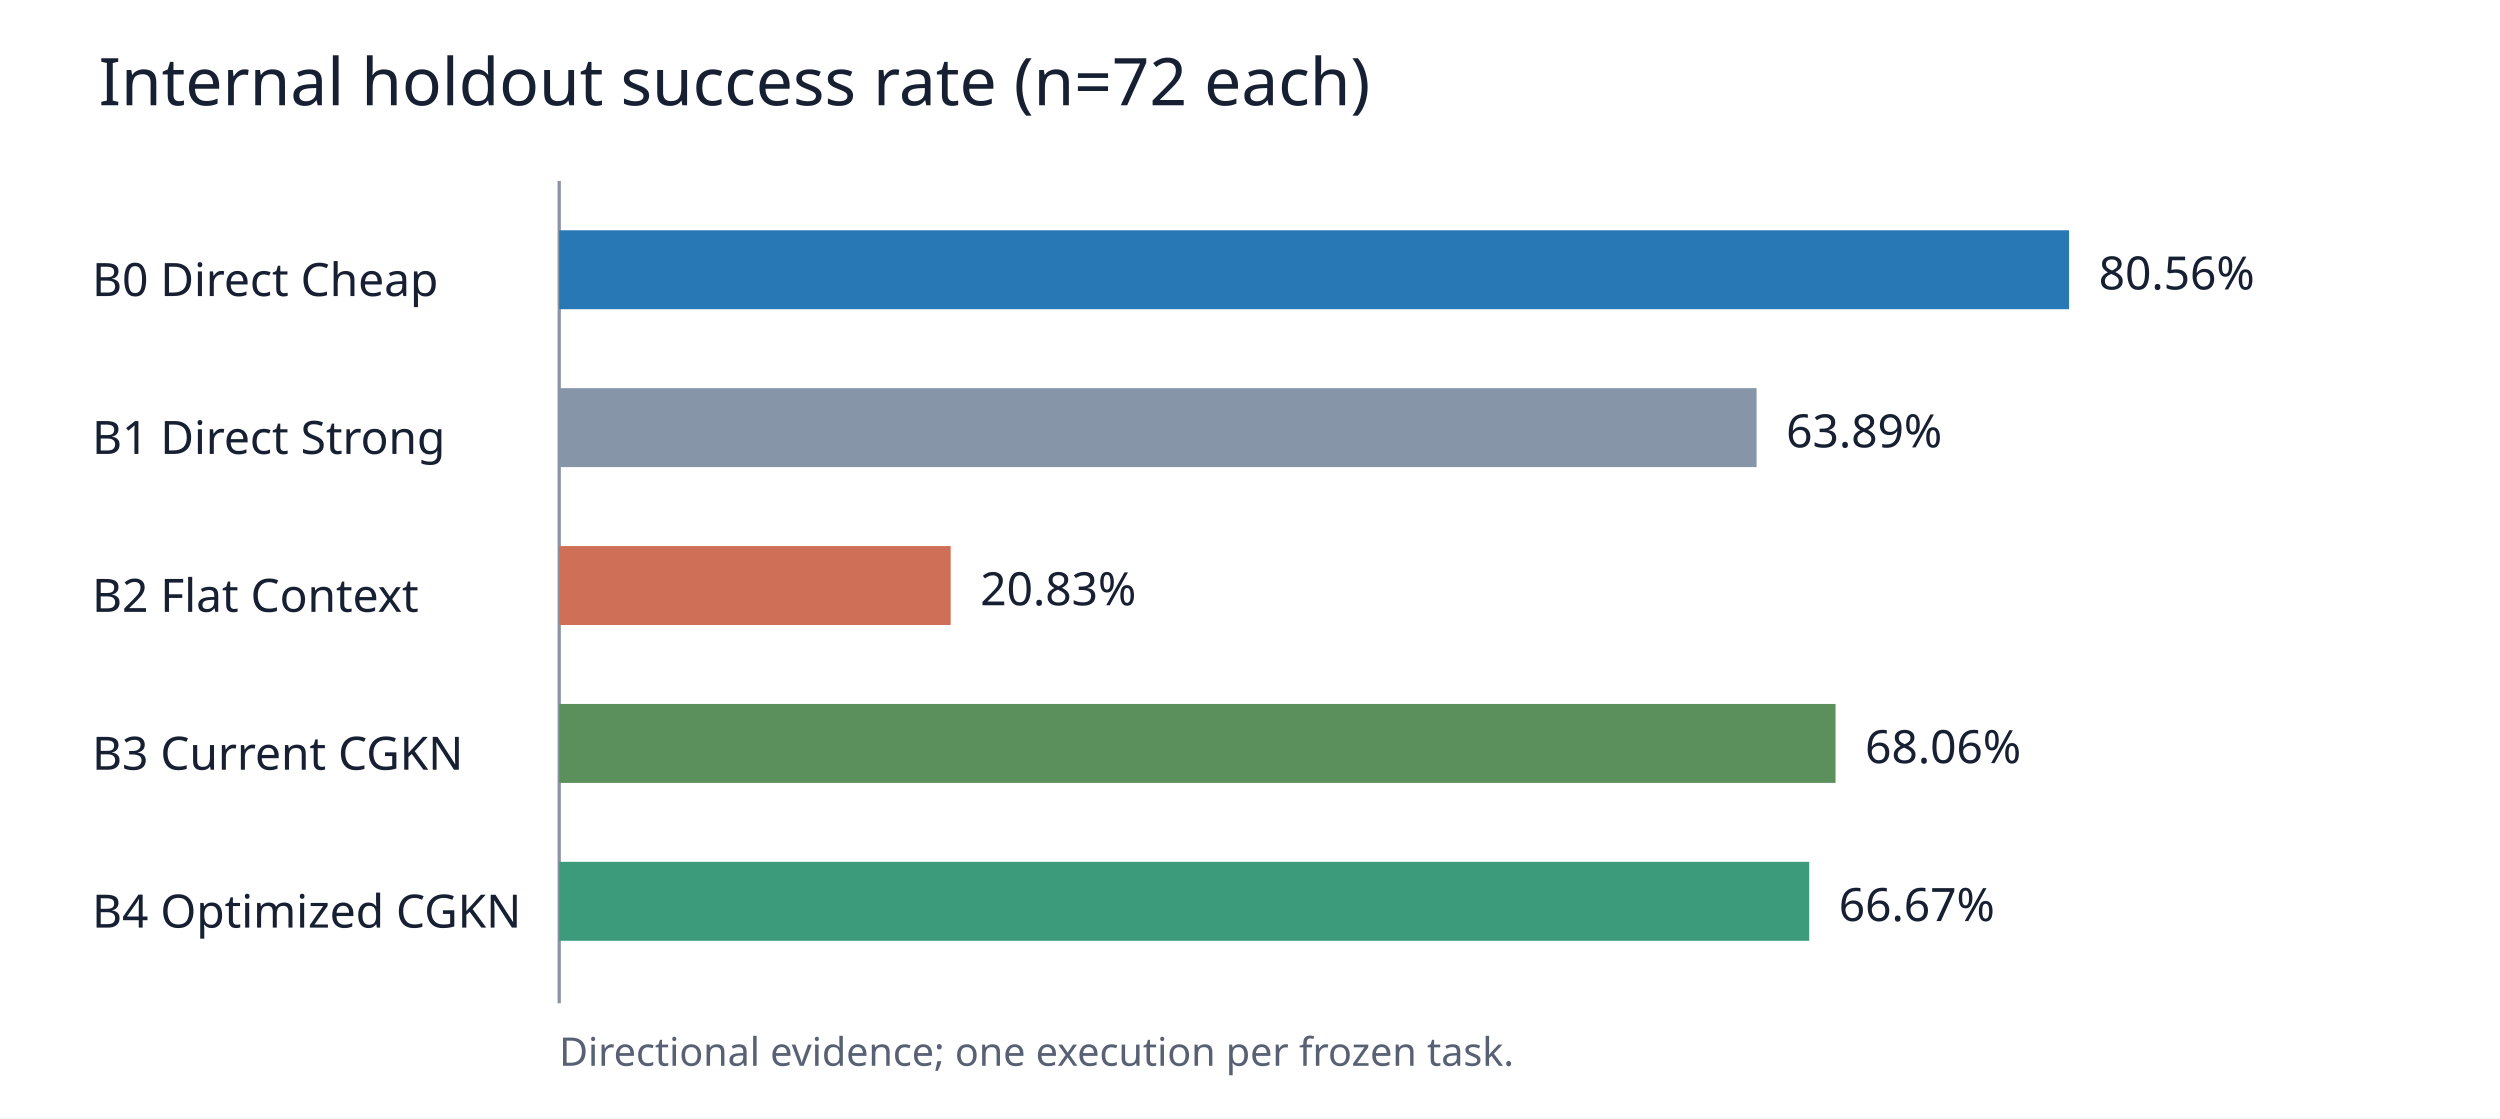
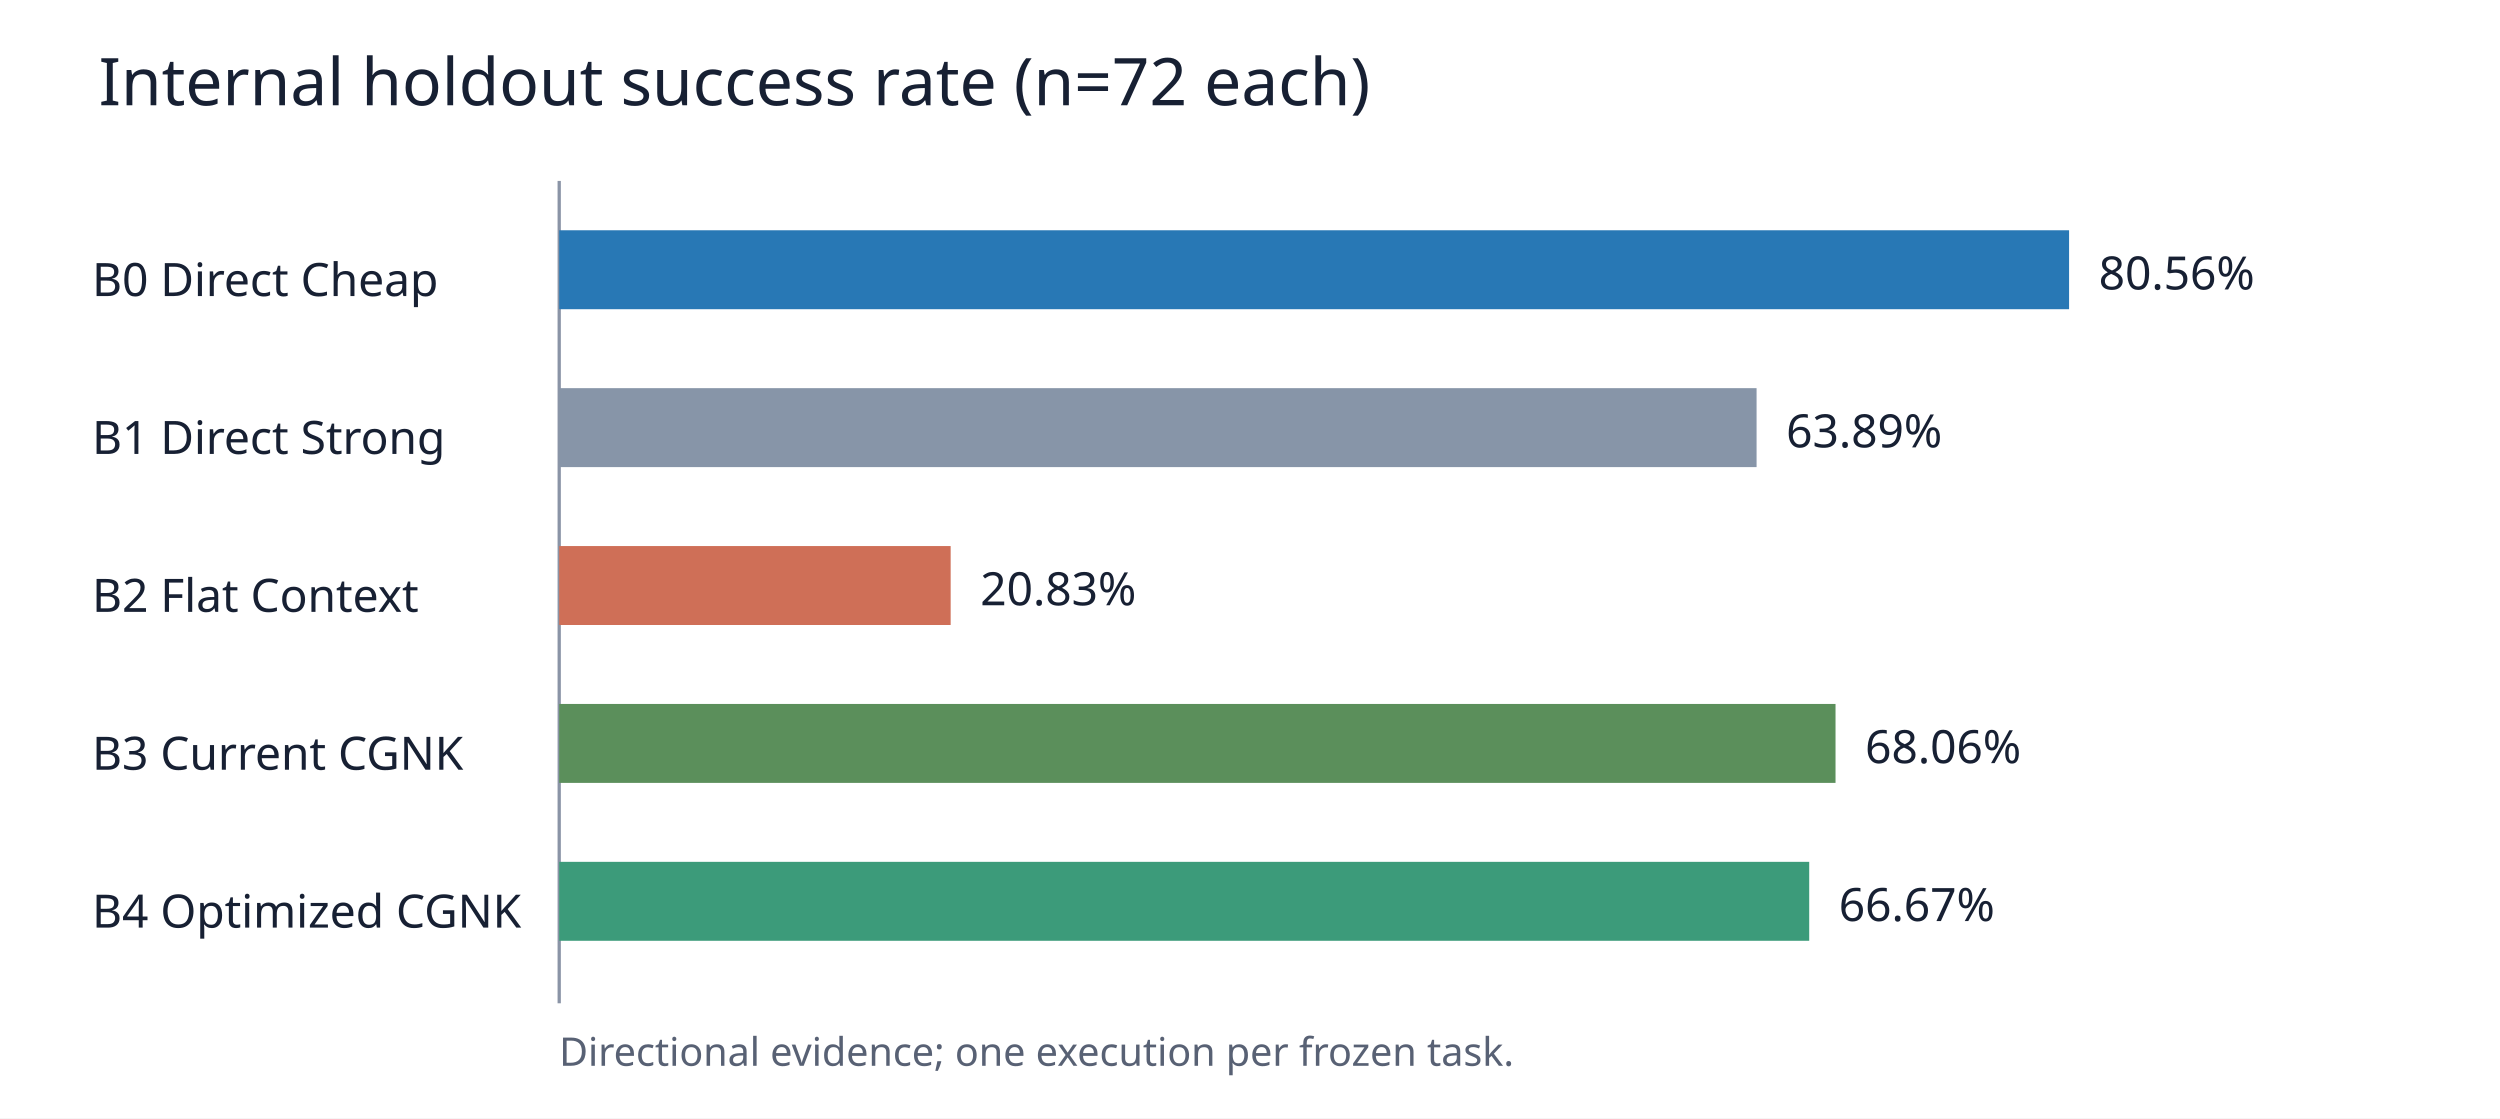
<svg xmlns="http://www.w3.org/2000/svg" width="760" height="340" viewBox="0 0 760 340" role="img" aria-labelledby="title desc">
  <rect width="760" height="340" fill="#ffffff" />
  <text x="30" y="32" font-family="sans-serif" font-size="20" fill="#172033">Internal holdout success rate (n=72 each)</text>
  <line x1="170" y1="55" x2="170" y2="305" stroke="#8a94a6" />
  <g font-family="sans-serif" font-size="14" fill="#172033">
    <text x="28" y="90">B0 Direct Cheap</text>
    <rect x="170" y="70" width="459" height="24" fill="#2878b5" />
    <text x="638" y="88">80.56%</text>
    <text x="28" y="138">B1 Direct Strong</text>
    <rect x="170" y="118" width="364" height="24" fill="#8795a8" />
    <text x="543" y="136">63.89%</text>
    <text x="28" y="186">B2 Flat Context</text>
    <rect x="170" y="166" width="119" height="24" fill="#cf6f57" />
    <text x="298" y="184">20.83%</text>
-     <text x="28" y="234">B3 Current CGKN</text>
+     <text x="28" y="234">B3 Current CGNK</text>
    <rect x="170" y="214" width="388" height="24" fill="#5b8f5b" />
    <text x="567" y="232">68.06%</text>
-     <text x="28" y="282">B4 Optimized CGKN</text>
+     <text x="28" y="282">B4 Optimized CGNK</text>
    <rect x="170" y="262" width="380" height="24" fill="#3c9b7a" />
    <text x="559" y="280">66.67%</text>
  </g>
  <text x="170" y="324" font-family="sans-serif" font-size="12" fill="#586174">Directional evidence; one execution per frozen task.</text>
</svg>
